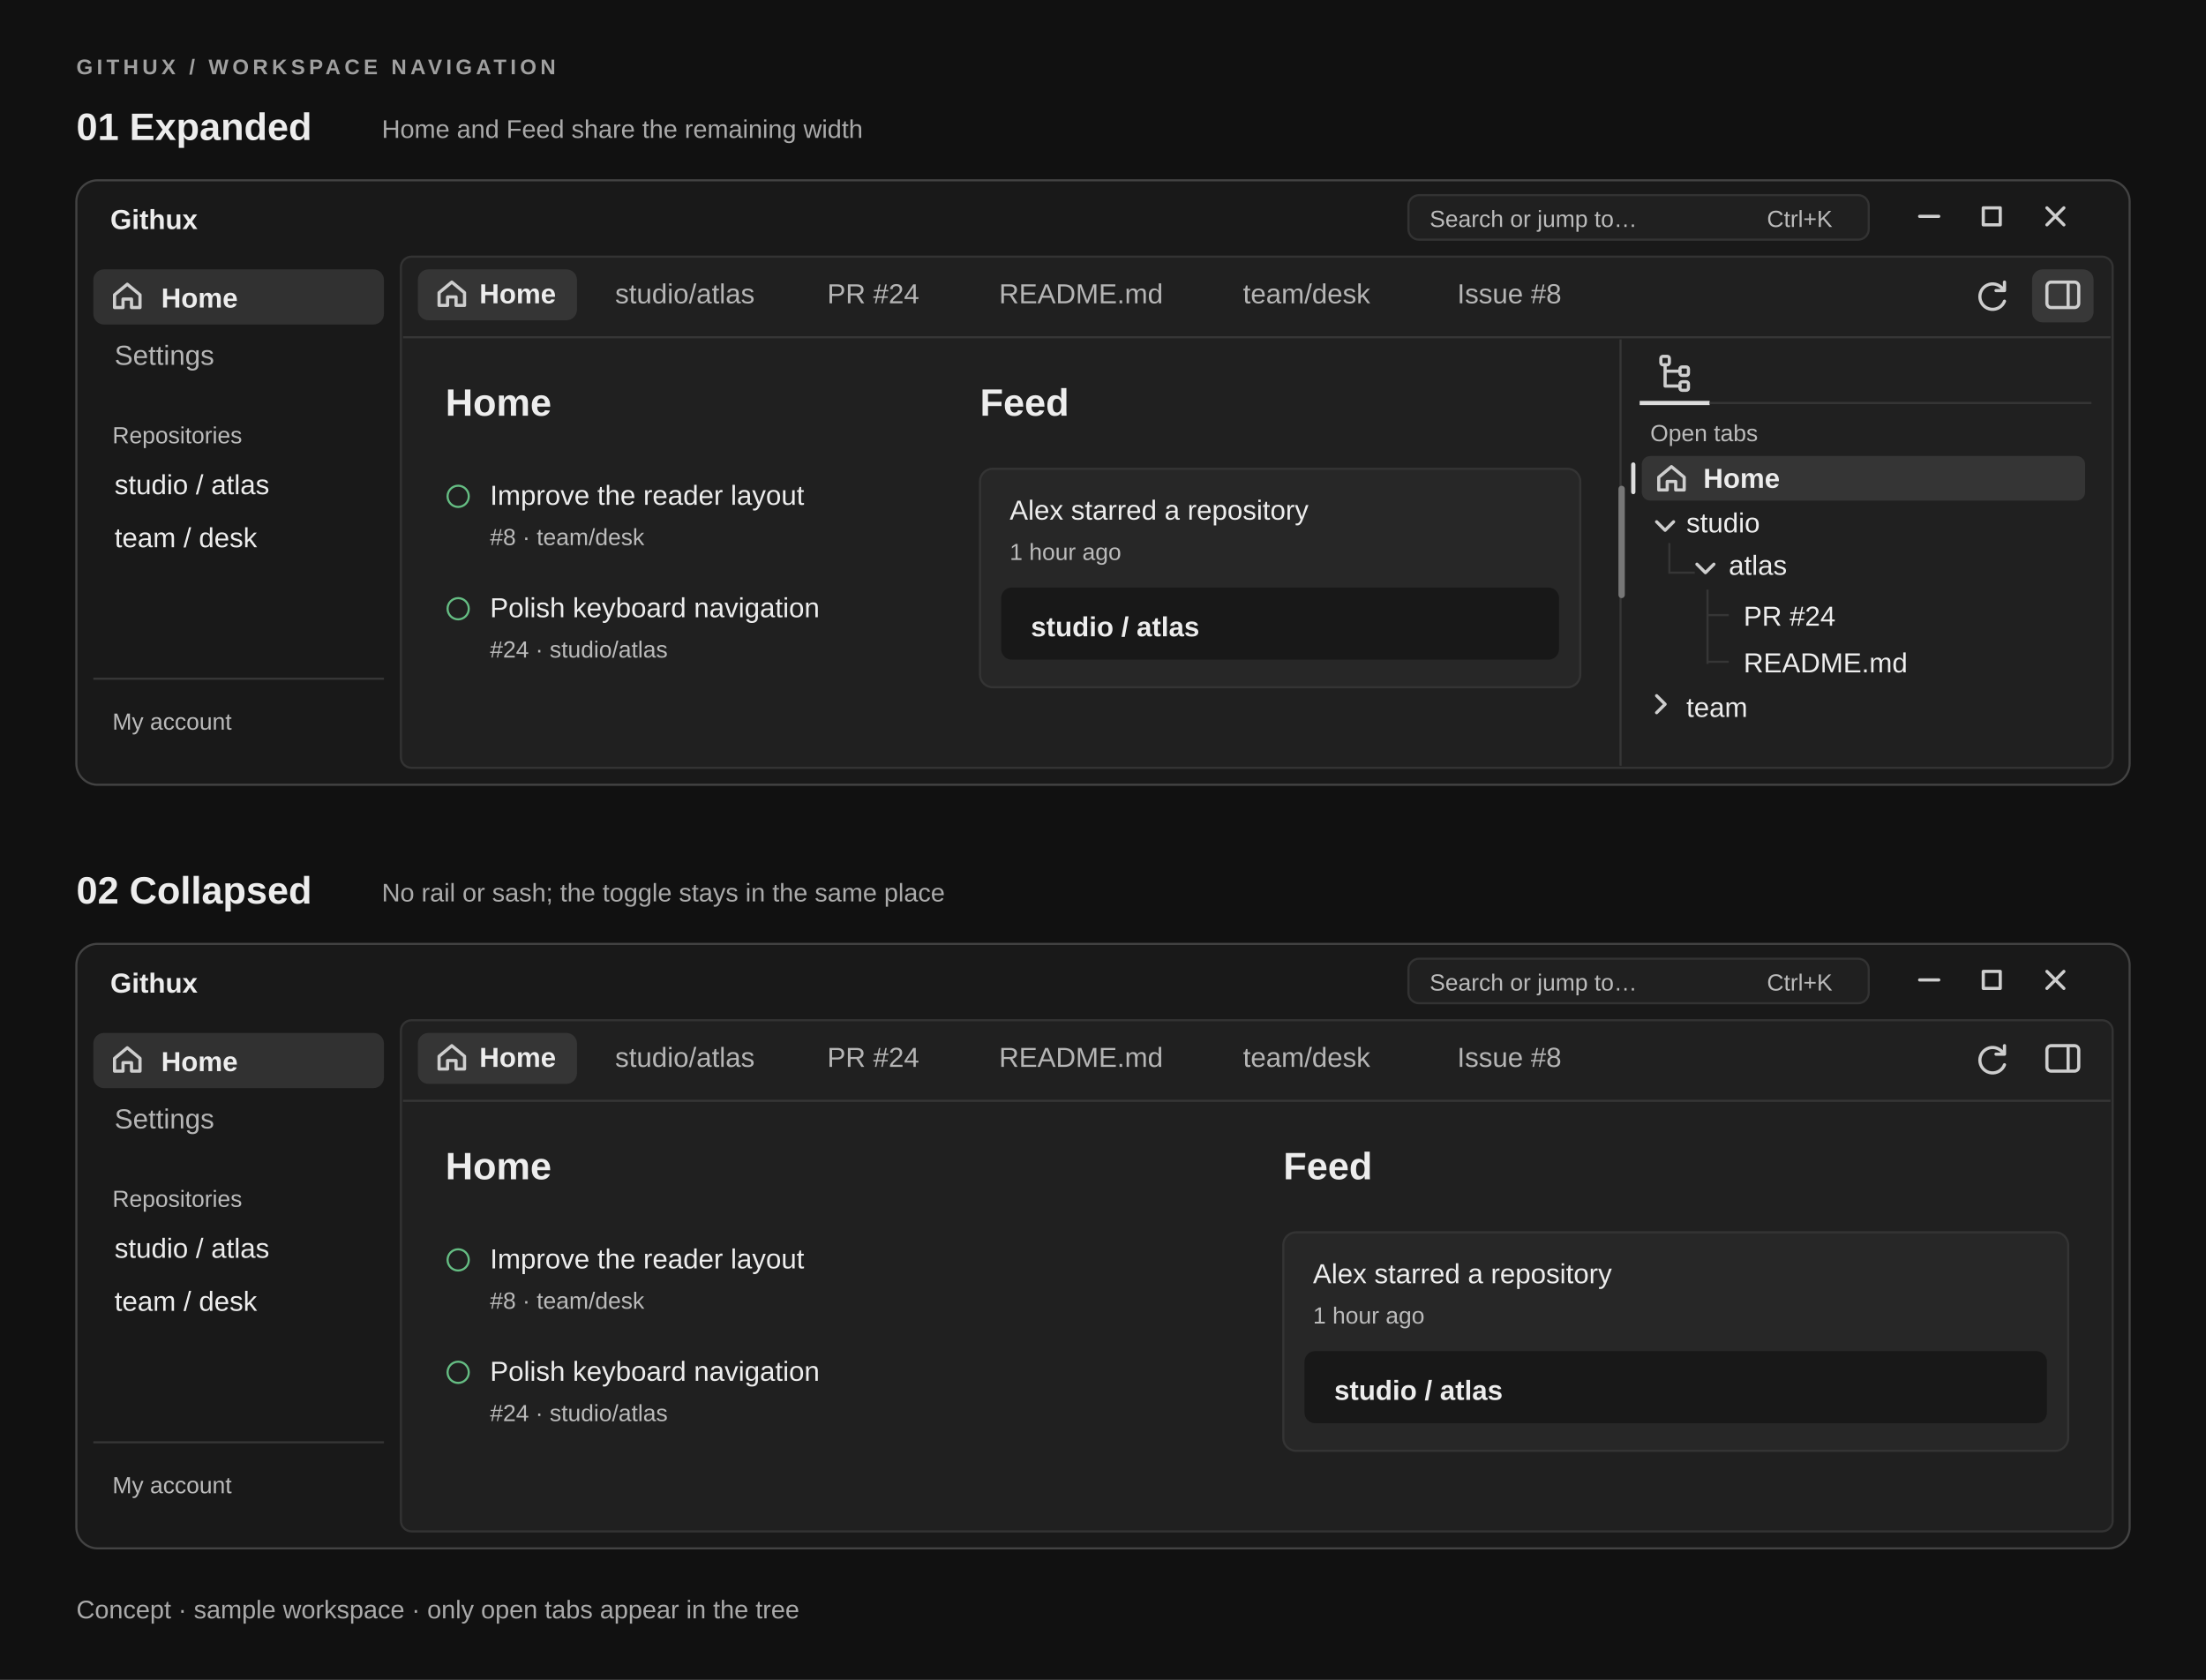
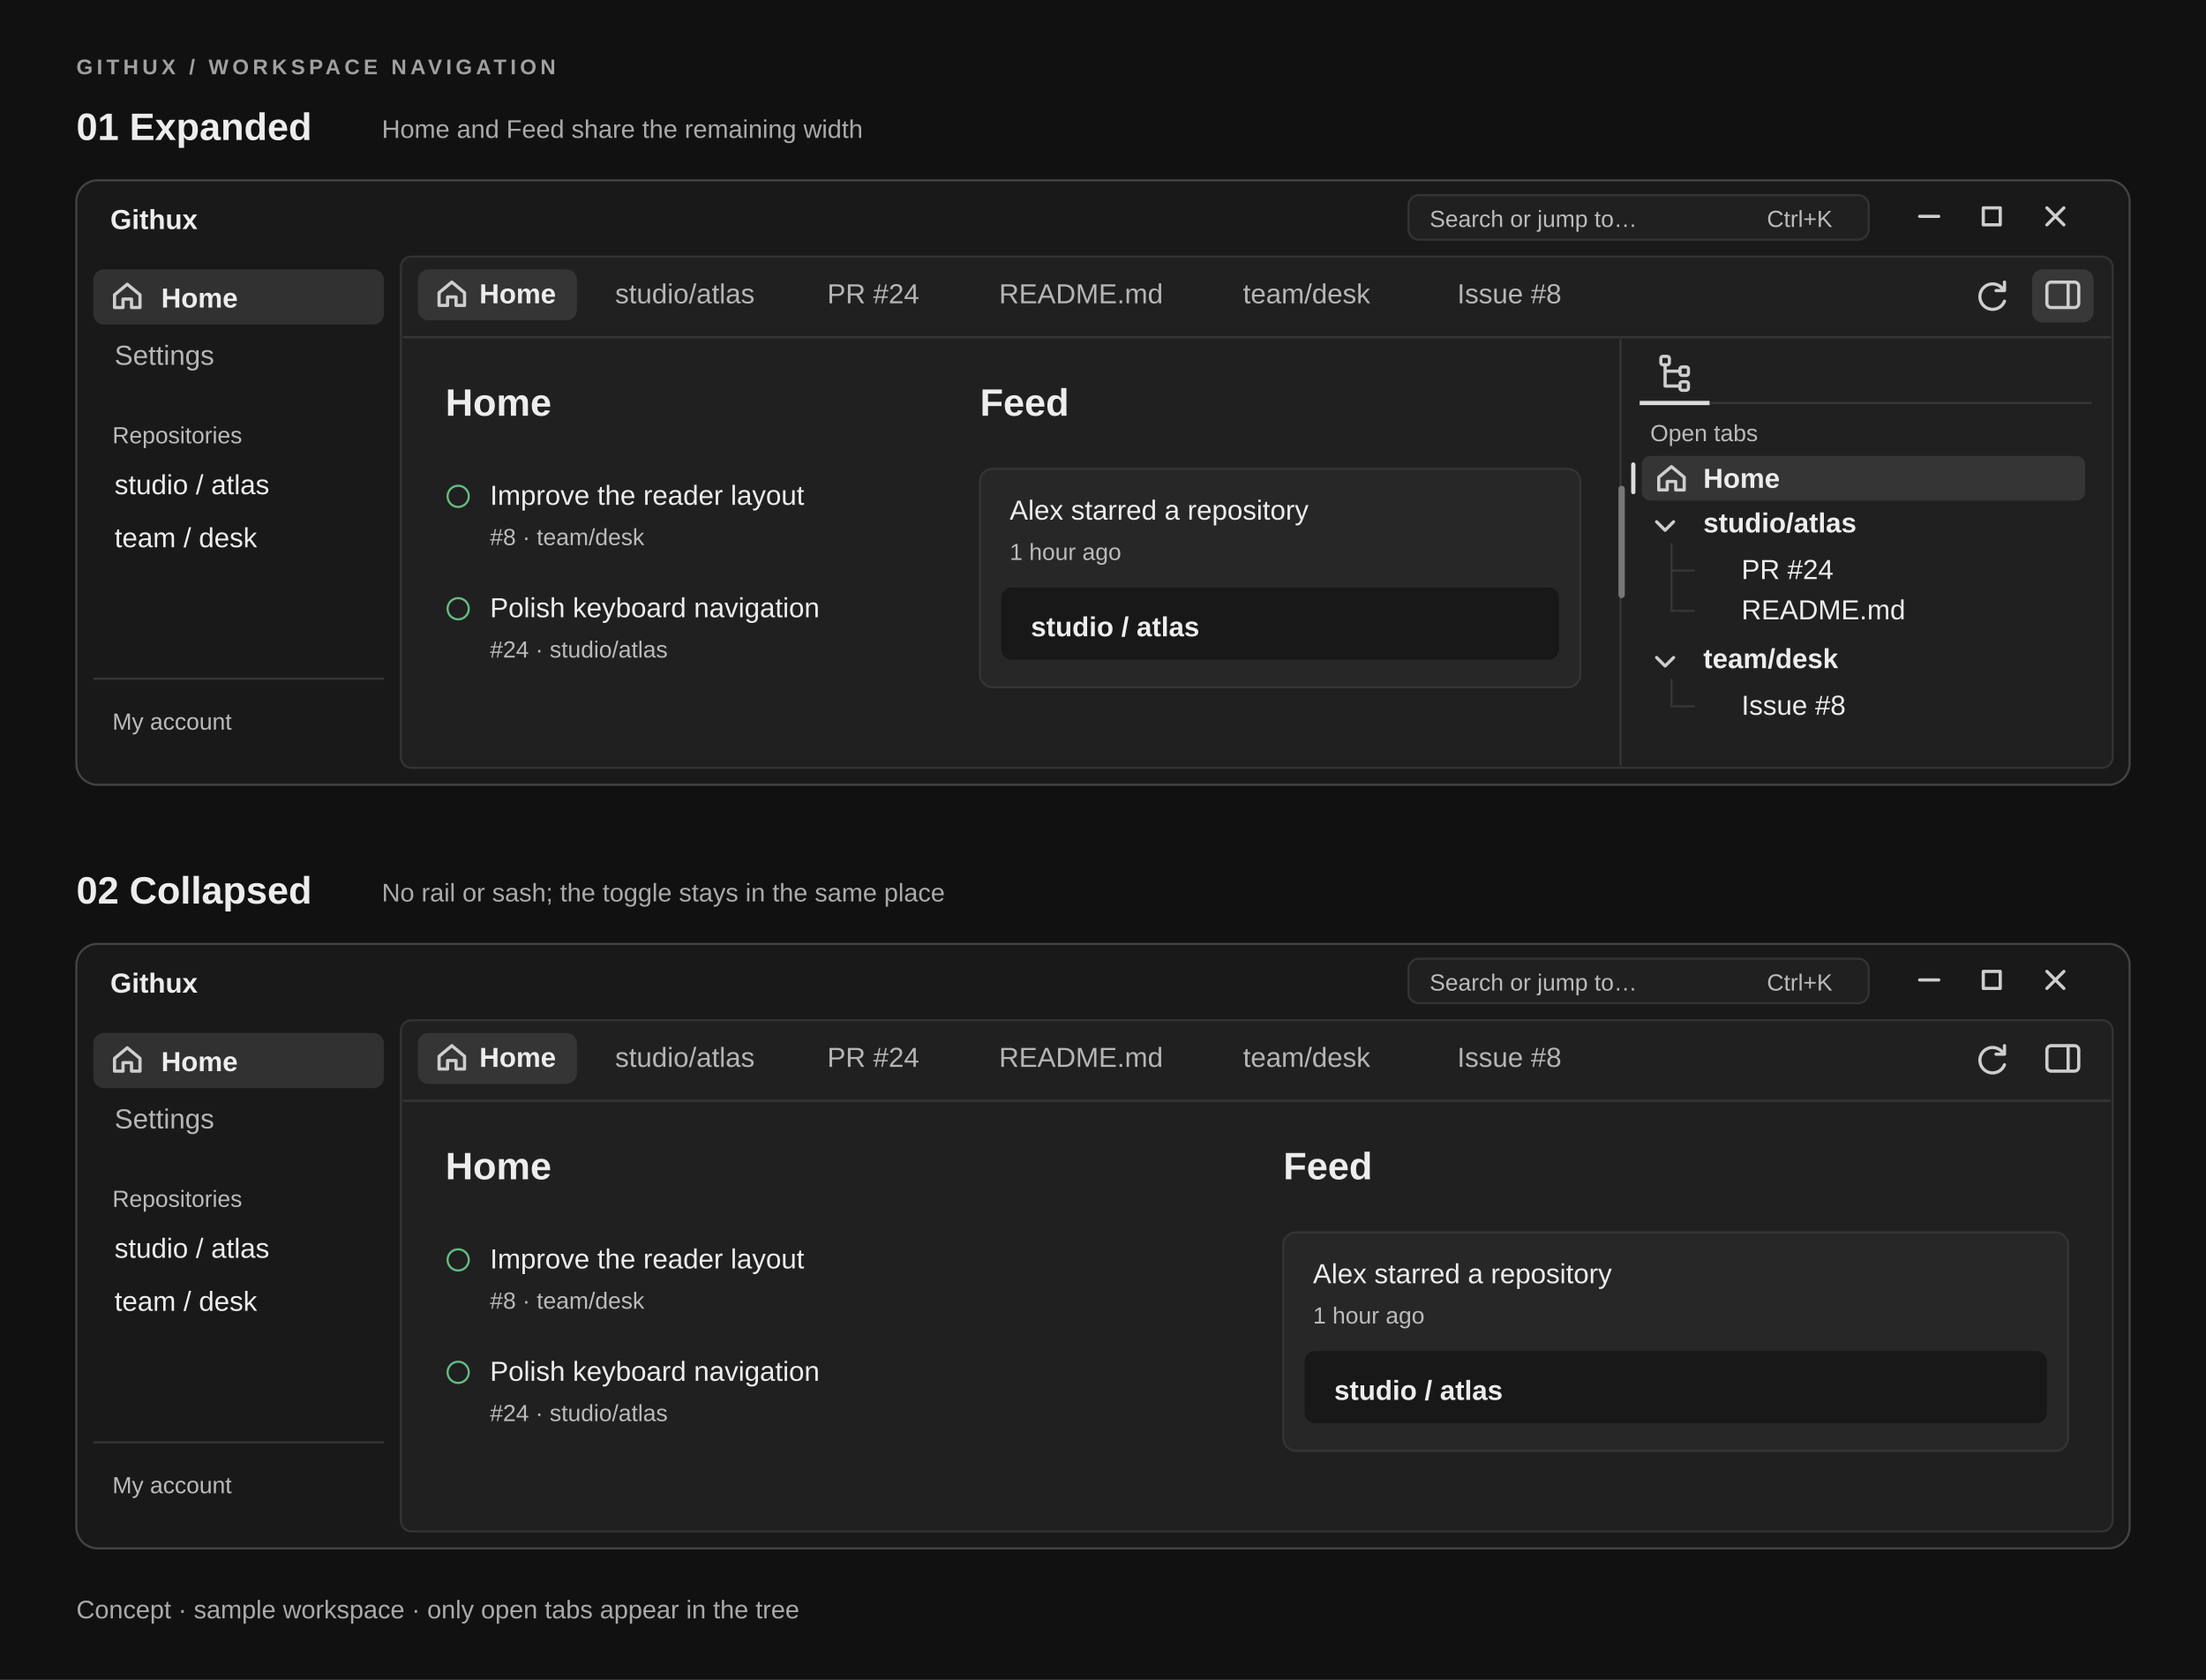
<svg xmlns="http://www.w3.org/2000/svg" xmlns:xlink="http://www.w3.org/1999/xlink" width="1040" height="792" viewBox="0 0 1040 792" role="img" aria-labelledby="title desc">
  <style>
    text{font-family:'Segoe UI',Arial,sans-serif;fill:#ededed;font-size:13px}.note{font-size:12px;fill:#aaa}.kicker{font-weight:600;font-size:10px;letter-spacing:1.8px;fill:#a0a0a0}.h{font-weight:600;font-size:18px}.label{font-weight:600}.muted{fill:#b5b5b5}.rule{stroke:#363636;fill:none}.i{stroke:#cecece;stroke-width:1.5;stroke-linecap:round;stroke-linejoin:round;fill:none}.s{font-size:11px;fill:#bbb}
  </style>
  <defs>
    <g id="panel" class="i">
      <rect x="0" y="0" width="15" height="12" rx="2" />
      <path d="M10 1v10" />
    </g>
    <path id="refresh" class="i" d="M12 3a6 6 0 1 0 1 6m0-9v4H9" />
    <g id="tree" class="i">
      <rect x="1" y="1" width="4" height="4" rx="1" />
      <rect x="10" y="6" width="4" height="4" rx="1" />
      <rect x="10" y="13" width="4" height="4" rx="1" />
      <path d="M3 5v10h7M3 8h7" />
    </g>
    <path id="home" class="i" d="m1 7 6-5 6 5v6H9V9H5v4H1Z" />
    <g id="app">
      <rect width="968" height="285" rx="10" fill="#191919" stroke="#434343" />
      <text x="16" y="23" class="label">Githux</text>
      <rect x="628" y="7" width="217" height="21" rx="5" fill="#202020" stroke="#333" />
      <text x="638" y="22" class="s">Search or jump to…</text>
      <text x="797" y="22" class="s">Ctrl+K</text>
      <path class="i" d="M869 17h9m21-4h8v8h-8Zm30 0 8 8m0-8-8 8" />
      <rect x="153" y="36" width="807" height="241" rx="5" fill="#202020" stroke="#333" />
      <rect x="8" y="42" width="137" height="26" rx="5" fill="#313131" />
      <use xlink:href="#home" x="17" y="47" />
      <text x="40" y="60" class="label">Home</text>
      <text x="18" y="87" class="muted">Settings</text>
      <text x="17" y="124" class="s">Repositories</text>
      <text x="18" y="148">studio / atlas</text>
      <text x="18" y="173">team / desk</text>
      <path class="rule" d="M8 235h137" />
      <text x="17" y="259" class="s">My account</text>
      <rect x="161" y="42" width="75" height="24" rx="5" fill="#353535" />
      <use xlink:href="#home" x="170" y="46" />
      <text x="190" y="58" class="label">Home</text>
      <text x="254" y="58" class="muted">studio/atlas</text>
      <text x="354" y="58" class="muted">PR #24</text>
      <text x="435" y="58" class="muted">README.md</text>
      <text x="550" y="58" class="muted">team/desk</text>
      <text x="651" y="58" class="muted">Issue #8</text>
      <use xlink:href="#refresh" x="896" y="48" />
      <path class="rule" d="M154 74h805" />
    </g>
    <g id="homeContent">
      <text class="h" y="0">Home</text>
      <circle cx="6" cy="38" r="5" fill="none" stroke="#65bd83" />
      <text x="21" y="42">Improve the reader layout</text>
      <text x="21" y="61" class="s">#8 · team/desk</text>
      <circle cx="6" cy="91" r="5" fill="none" stroke="#65bd83" />
      <text x="21" y="95">Polish keyboard navigation</text>
      <text x="21" y="114" class="s">#24 · studio/atlas</text>
    </g>
    <g id="feedText">
      <text class="h">Feed</text>
      <text x="14" y="49">Alex starred a repository</text>
      <text x="14" y="68" class="s">1 hour ago</text>
      <text x="24" y="104" class="label">studio / atlas</text>
    </g>
  </defs>
  <rect width="1040" height="792" fill="#111" />
  <text x="36" y="35" class="kicker">GITHUX  /  WORKSPACE NAVIGATION</text>
  <text x="36" y="66" class="h">01  Expanded</text>
  <text x="180" y="65" class="note">Home and Feed share the remaining width</text>
  <g transform="translate(36 85)">
    <use xlink:href="#app" />
    <rect x="922" y="42" width="29" height="25" rx="5" fill="#383838" />
    <use xlink:href="#panel" x="929" y="48" />
    <use xlink:href="#homeContent" x="174" y="111" />
    <g transform="translate(426 111)">
      <rect y="25" width="283" height="103" rx="6" fill="#272727" stroke="#343434" />
      <rect x="10" y="81" width="263" height="34" rx="5" fill="#181818" />
      <use xlink:href="#feedText" />
    </g>
    <path class="rule" d="M728 75v201" />
    <rect x="727" y="144" width="3" height="53" rx="1.5" fill="#777" />
    <use xlink:href="#tree" x="746" y="82" />
    <path d="M737 105h33" stroke="#ddd" stroke-width="2" />
    <path class="rule" d="M770 105h180" />
    <text x="742" y="123" class="s">Open tabs</text>
    <rect x="738" y="130" width="209" height="21" rx="4" fill="#353535" />
    <rect x="733" y="133" width="2" height="15" rx="1" fill="#ddd" />
    <use xlink:href="#home" x="745" y="133" />
    <text x="767" y="145" class="label">Home</text>
-     <path class="rule" d="M751 171v14h12m6 8v35m0-23h10m-10 22h10" />
-     <path class="i" d="m745 161 4 4 4-4m11 20 4 4 4-4m-27 62 4 4-4 4" />
-     <text x="759" y="166">studio</text>
-     <text x="779" y="186">atlas</text>
-     <text x="786" y="210">PR #24</text>
-     <text x="786" y="232">README.md</text>
-     <text x="759" y="253">team</text>
+     <g id="open-tab-tree">
+       <path class="rule" d="M752 171v32h11m-11-19h11M752 235v13h11" />
+       <path class="i" d="m745 161 4 4 4-4m-8 64 4 4 4-4" />
+       <text x="767" y="166" class="label">studio/atlas</text>
+       <text x="785" y="188">PR #24</text>
+       <text x="785" y="207">README.md</text>
+       <text x="767" y="230" class="label">team/desk</text>
+       <text x="785" y="252">Issue #8</text>
+     </g>
  </g>
  <text x="36" y="426" class="h">02  Collapsed</text>
  <text x="180" y="425" class="note">No rail or sash; the toggle stays in the same place</text>
  <g transform="translate(36 445)">
    <use xlink:href="#app" />
    <use xlink:href="#panel" x="929" y="48" />
    <use xlink:href="#homeContent" x="174" y="111" />
    <g transform="translate(569 111)">
      <rect y="25" width="370" height="103" rx="6" fill="#272727" stroke="#343434" />
      <rect x="10" y="81" width="350" height="34" rx="5" fill="#181818" />
      <use xlink:href="#feedText" />
    </g>
  </g>
  <text x="36" y="763" class="note">Concept · sample workspace · only open tabs appear in the tree</text>
</svg>
